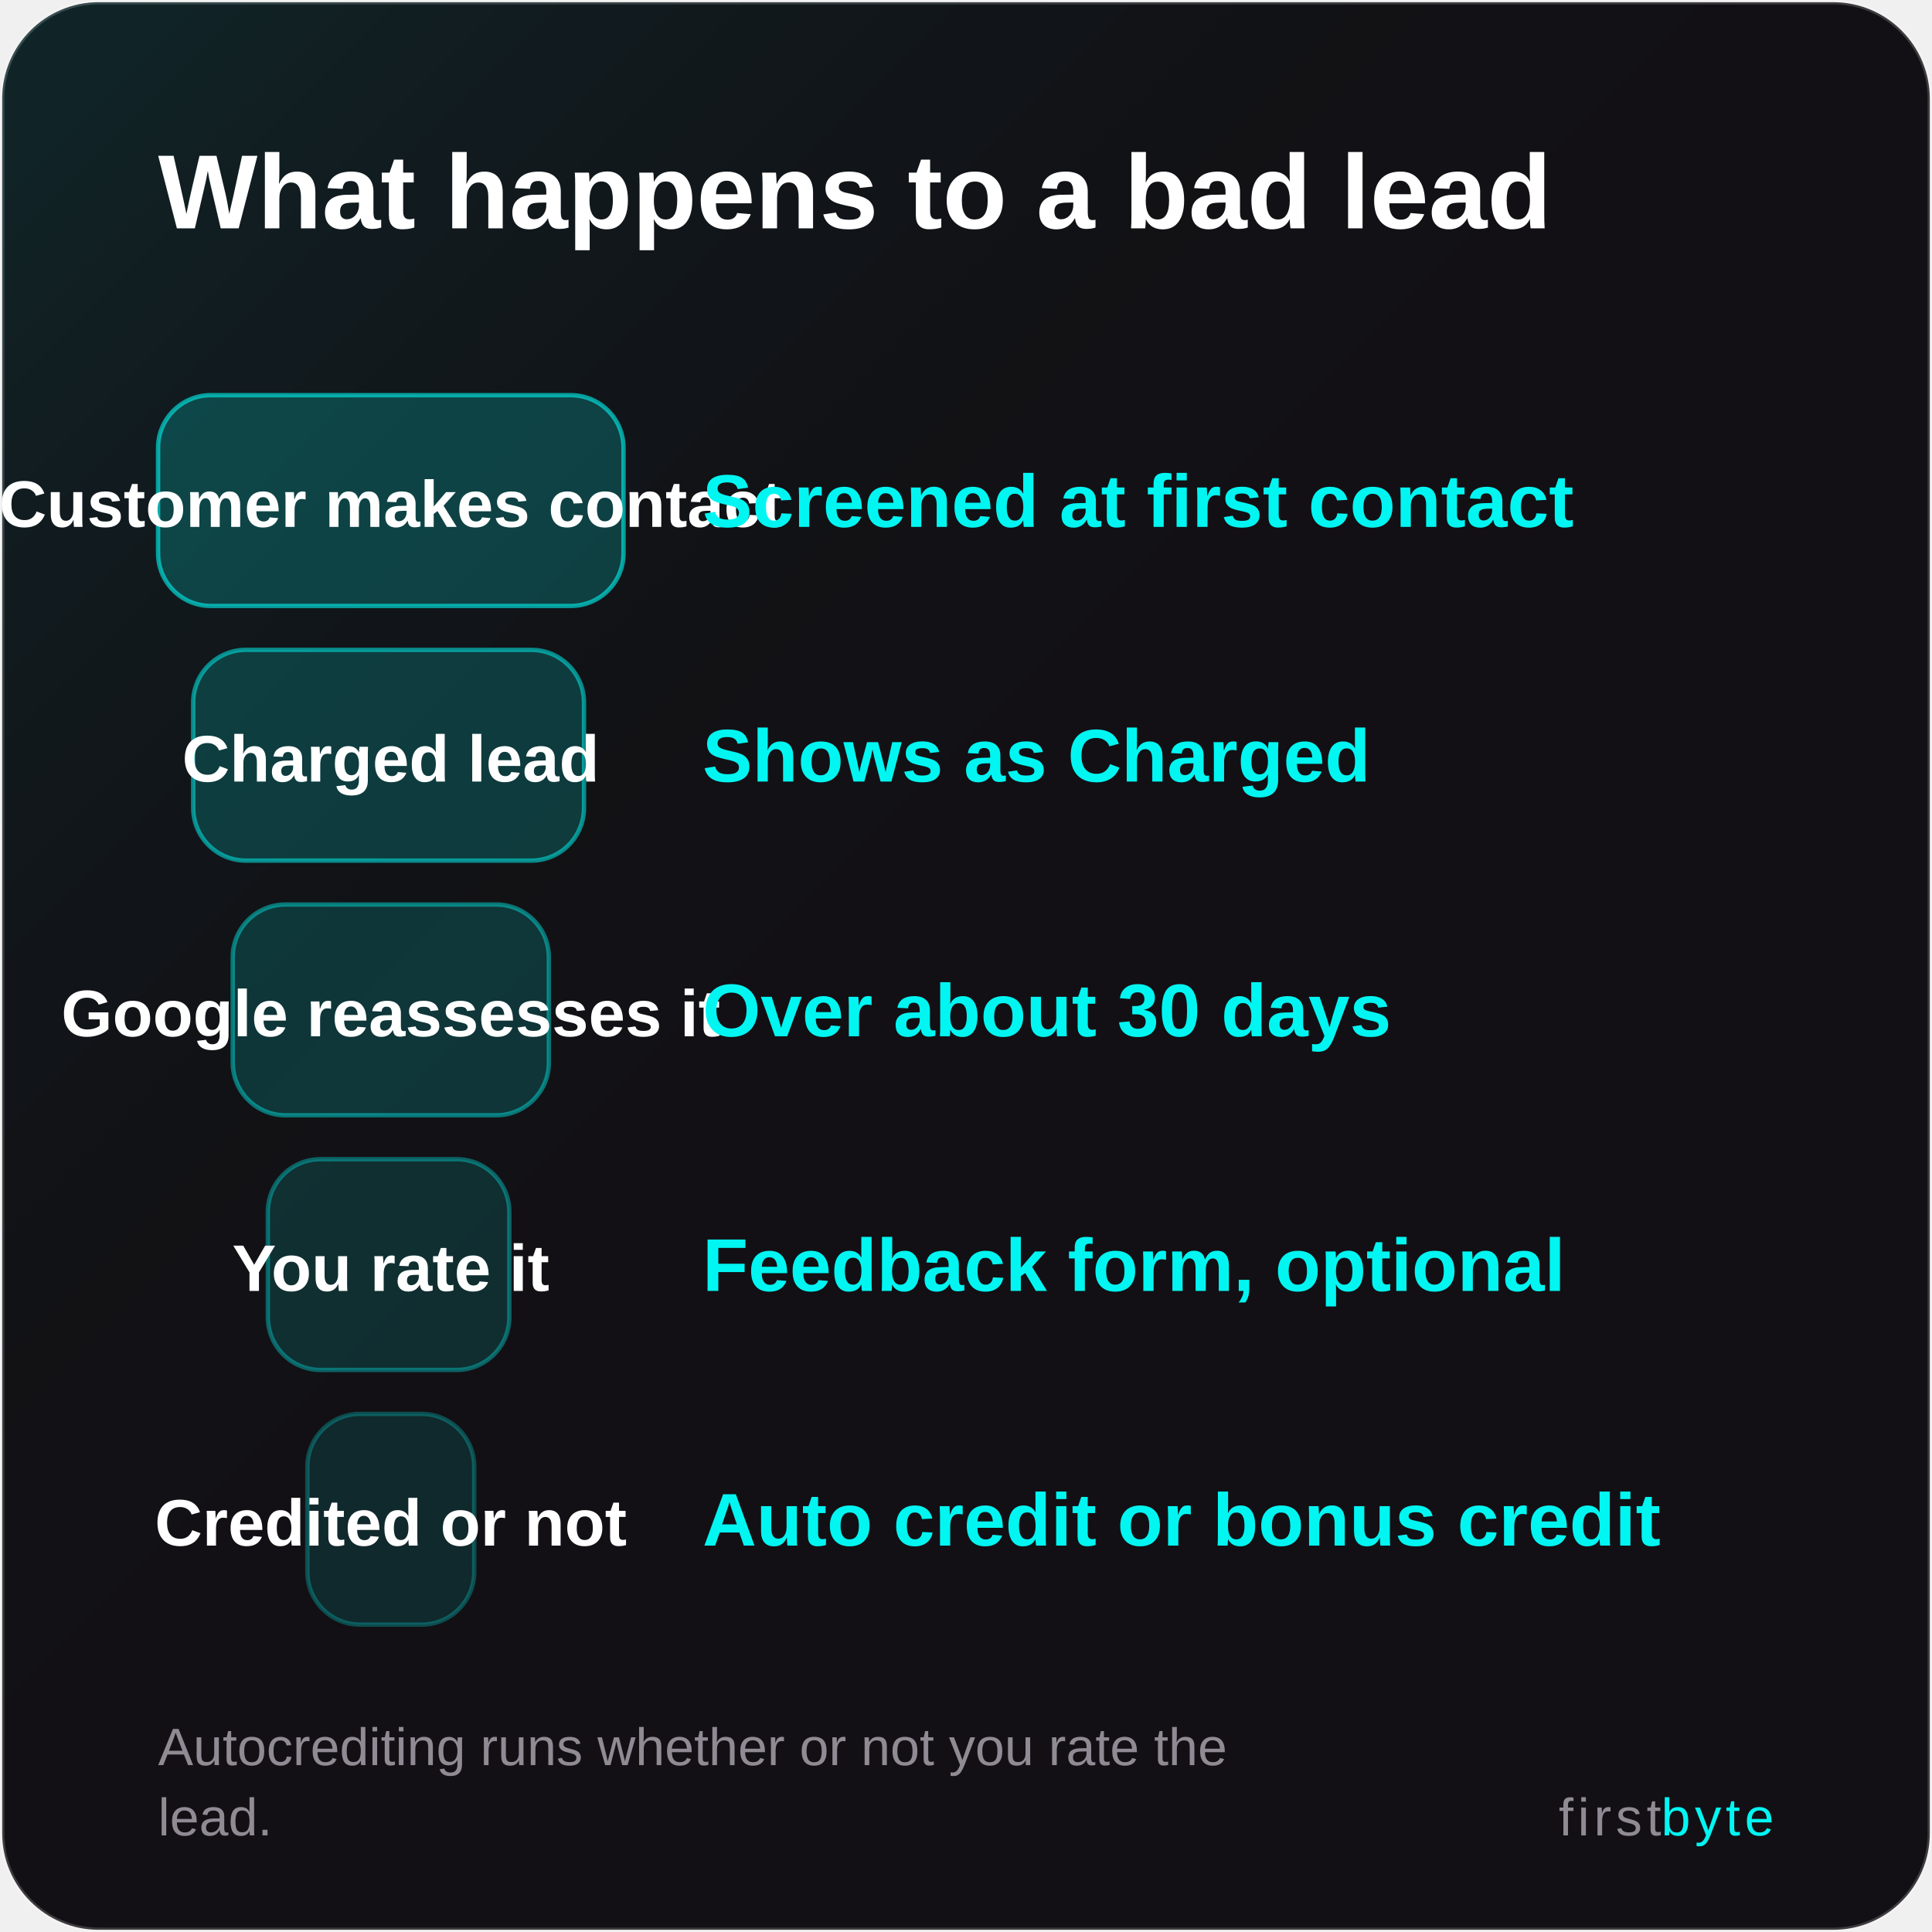
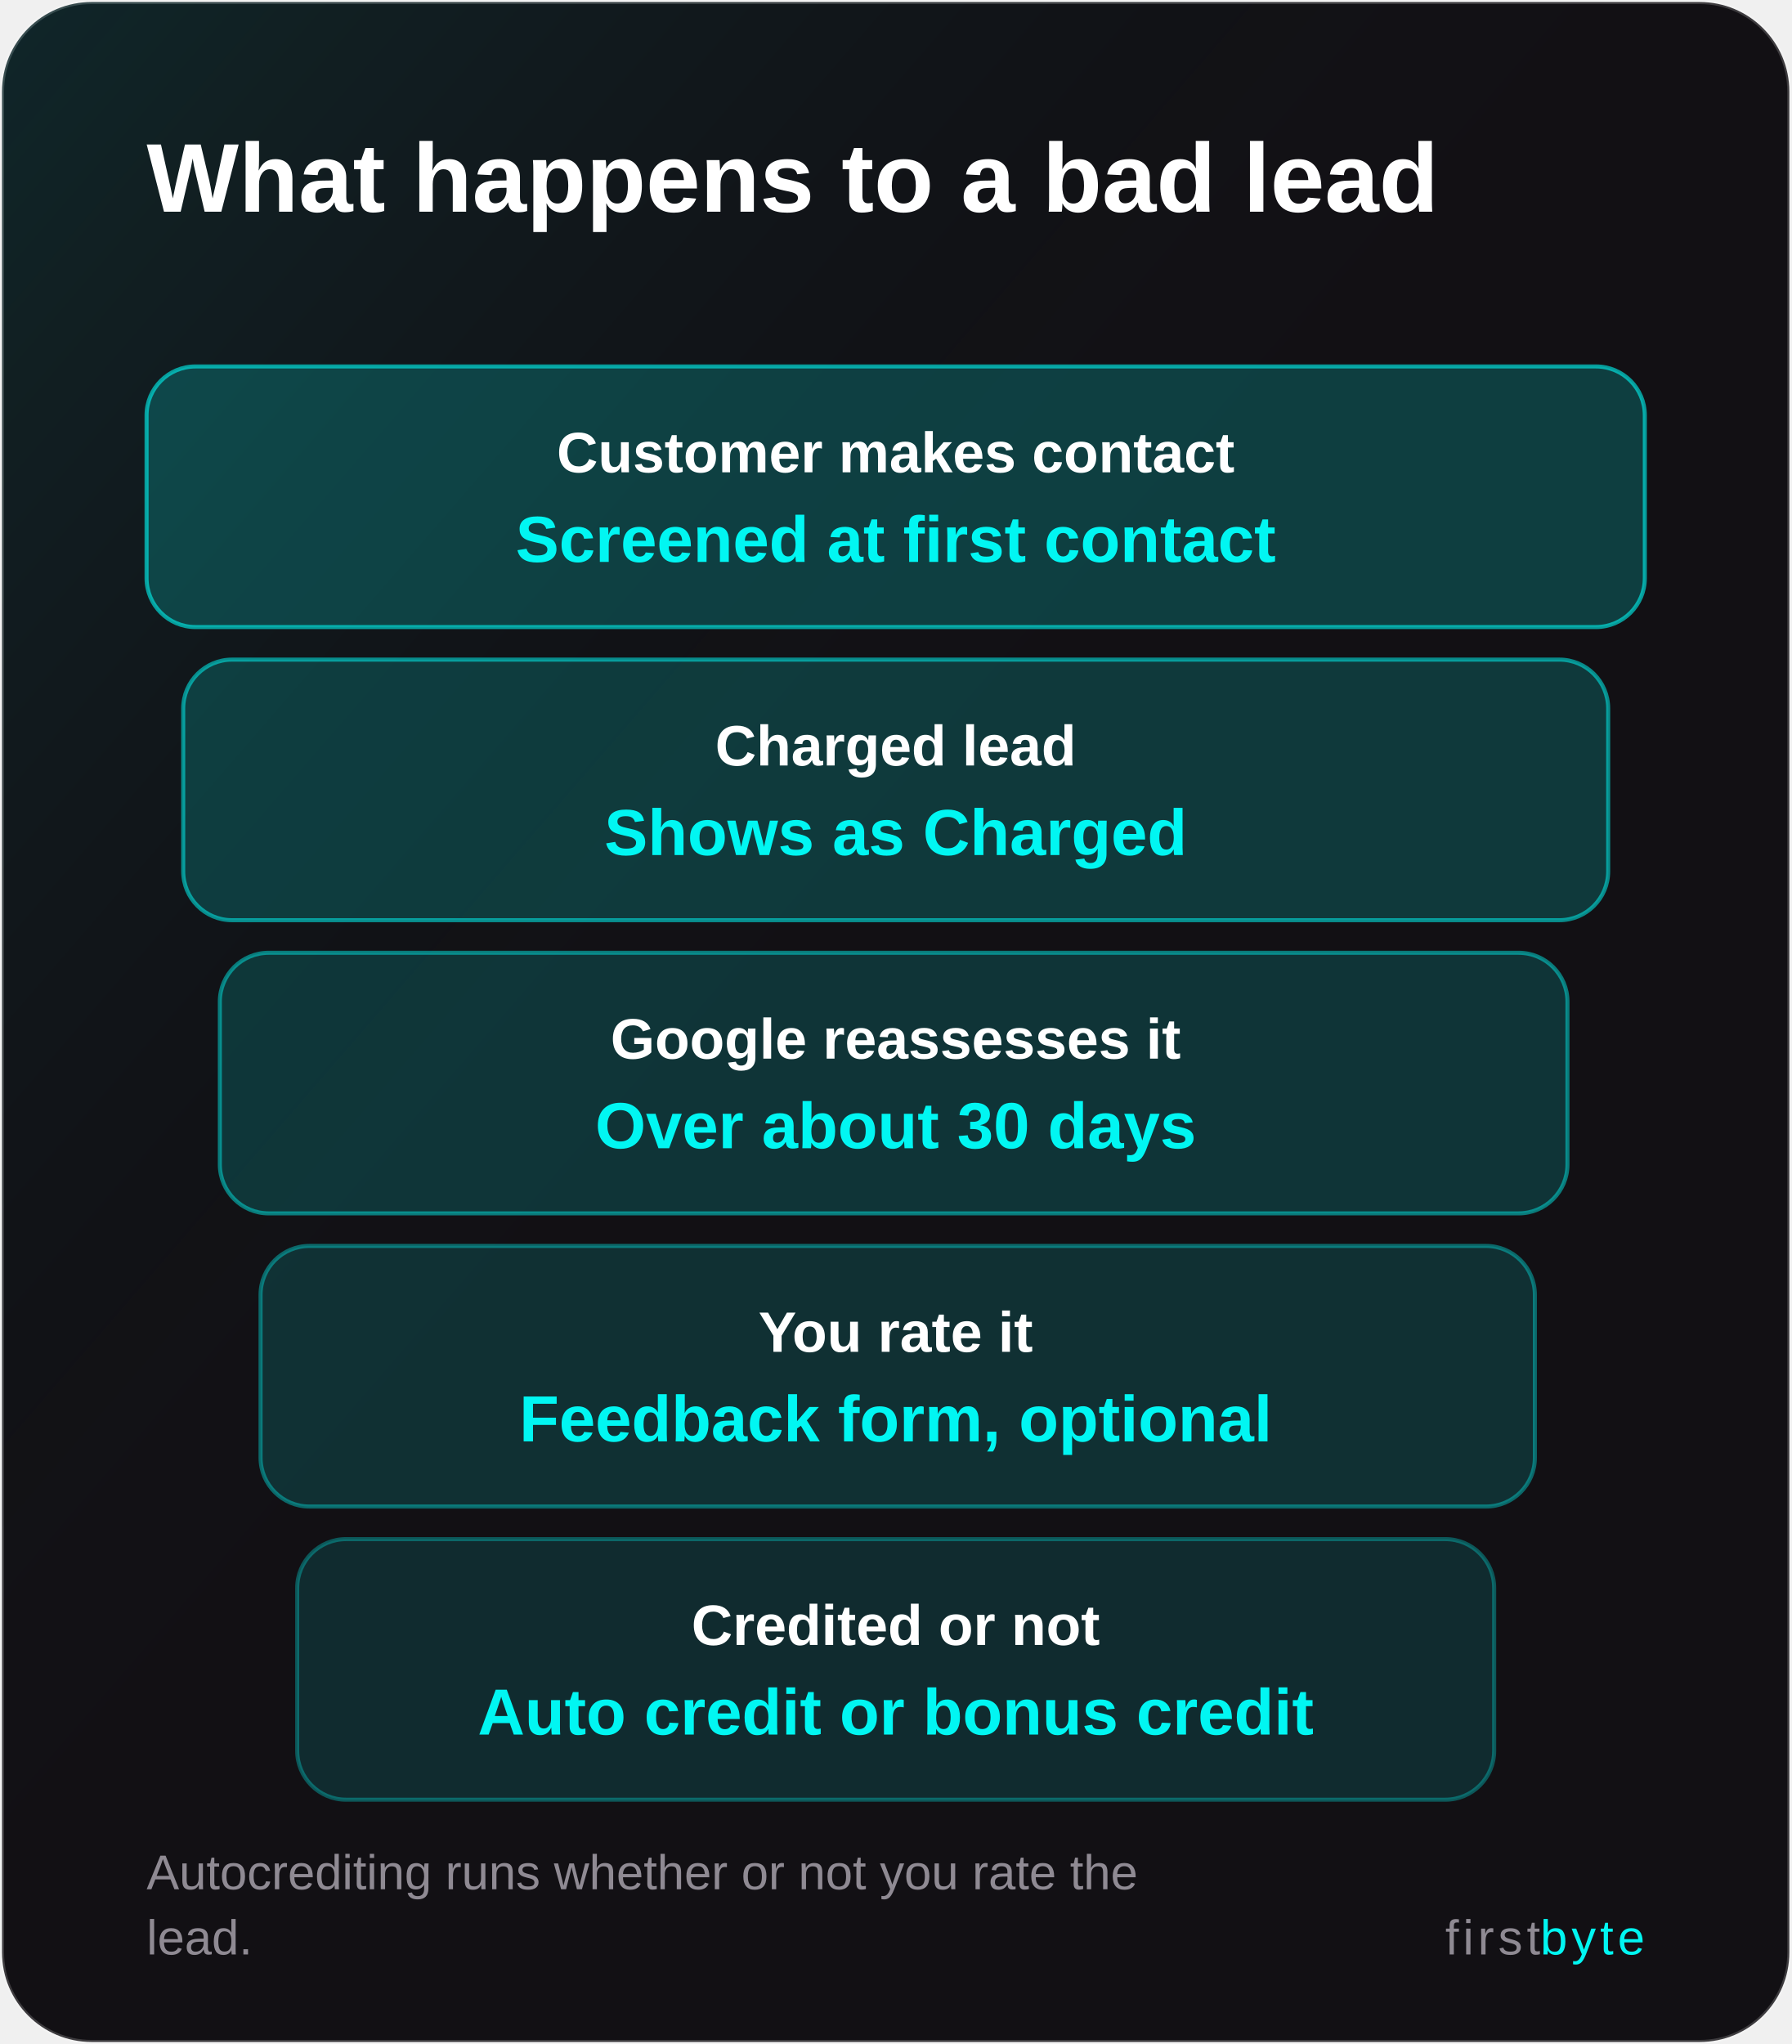
- <svg xmlns="http://www.w3.org/2000/svg" viewBox="0 0 440 440" width="440" height="440" role="img" aria-labelledby="t511360">
+ <svg xmlns="http://www.w3.org/2000/svg" viewBox="0 0 440 502" width="440" height="502" role="img" aria-labelledby="t274583">
  <defs>
-     <linearGradient id="g511360" x1="0" y1="0" x2="1" y2="1">
+     <linearGradient id="g274583" x1="0" y1="0" x2="1" y2="1">
      <stop offset="0" stop-color="#01f6f2" stop-opacity=".10" />
      <stop offset=".5" stop-color="#121014" stop-opacity="0" />
    </linearGradient>
-     <linearGradient id="bar511360" x1="0" y1="0" x2="1" y2="0">
+     <linearGradient id="bar274583" x1="0" y1="0" x2="1" y2="0">
      <stop offset="0" stop-color="#01f6f2" />
      <stop offset="1" stop-color="#3ad7ff" />
    </linearGradient>
  </defs>
-   <rect x=".5" y=".5" width="439" height="439" rx="22" fill="#121014" stroke="rgba(255,255,255,.18)" />
-   <rect x=".5" y=".5" width="439" height="439" rx="22" fill="url(#g511360)" />
+   <rect x=".5" y=".5" width="439" height="501" rx="22" fill="#121014" stroke="rgba(255,255,255,.18)" />
+   <rect x=".5" y=".5" width="439" height="501" rx="22" fill="url(#g274583)" />
  <text x="36" y="52" fill="#ffffff" font-family="'Funnel Display', Figtree, 'Helvetica Neue', Arial, sans-serif" font-size="24" font-weight="600">
    <tspan x="36" dy="0">What happens to a bad lead</tspan>
  </text>
-   <rect x="36" y="90" width="106" height="48" rx="12" fill="#01f6f2" fill-opacity="0.20" stroke="#01f6f2" stroke-opacity="0.60" />
-   <text x="89" y="120" text-anchor="middle" fill="#ffffff" font-family="Figtree, 'Helvetica Neue', Arial, sans-serif" font-size="15" font-weight="600">Customer makes contact</text>
-   <text x="160" y="120" fill="#01f6f2" font-family="'Funnel Display', Figtree, 'Helvetica Neue', Arial, sans-serif" font-size="17" font-weight="600">Screened at first contact</text>
-   <rect x="44" y="148" width="89" height="48" rx="12" fill="#01f6f2" fill-opacity="0.18" stroke="#01f6f2" stroke-opacity="0.52" />
-   <text x="89" y="178" text-anchor="middle" fill="#ffffff" font-family="Figtree, 'Helvetica Neue', Arial, sans-serif" font-size="15" font-weight="600">Charged lead</text>
-   <text x="160" y="178" fill="#01f6f2" font-family="'Funnel Display', Figtree, 'Helvetica Neue', Arial, sans-serif" font-size="17" font-weight="600">Shows as Charged</text>
-   <rect x="53" y="206" width="72" height="48" rx="12" fill="#01f6f2" fill-opacity="0.16" stroke="#01f6f2" stroke-opacity="0.43" />
-   <text x="89" y="236" text-anchor="middle" fill="#ffffff" font-family="Figtree, 'Helvetica Neue', Arial, sans-serif" font-size="15" font-weight="600">Google reassesses it</text>
-   <text x="160" y="236" fill="#01f6f2" font-family="'Funnel Display', Figtree, 'Helvetica Neue', Arial, sans-serif" font-size="17" font-weight="600">Over about 30 days</text>
-   <rect x="61" y="264" width="55" height="48" rx="12" fill="#01f6f2" fill-opacity="0.13" stroke="#01f6f2" stroke-opacity="0.35" />
-   <text x="89" y="294" text-anchor="middle" fill="#ffffff" font-family="Figtree, 'Helvetica Neue', Arial, sans-serif" font-size="15" font-weight="600">You rate it</text>
-   <text x="160" y="294" fill="#01f6f2" font-family="'Funnel Display', Figtree, 'Helvetica Neue', Arial, sans-serif" font-size="17" font-weight="600">Feedback form, optional</text>
-   <rect x="70" y="322" width="38" height="48" rx="12" fill="#01f6f2" fill-opacity="0.11" stroke="#01f6f2" stroke-opacity="0.26" />
-   <text x="89" y="352" text-anchor="middle" fill="#ffffff" font-family="Figtree, 'Helvetica Neue', Arial, sans-serif" font-size="15" font-weight="600">Credited or not</text>
-   <text x="160" y="352" fill="#01f6f2" font-family="'Funnel Display', Figtree, 'Helvetica Neue', Arial, sans-serif" font-size="17" font-weight="600">Auto credit or bonus credit</text>
-   <text x="36" y="402" fill="#8f8a93" font-family="Figtree, 'Helvetica Neue', Arial, sans-serif" font-size="12">
+   <rect x="36" y="90" width="368" height="64" rx="12" fill="#01f6f2" fill-opacity="0.20" stroke="#01f6f2" stroke-opacity="0.60" />
+   <text x="220" y="116" text-anchor="middle" fill="#ffffff" font-family="Figtree, 'Helvetica Neue', Arial, sans-serif" font-size="14" font-weight="600">
+     <tspan x="220" dy="0">Customer makes contact</tspan>
+   </text>
+   <text x="220" y="138" text-anchor="middle" fill="#01f6f2" font-family="'Funnel Display', Figtree, 'Helvetica Neue', Arial, sans-serif" font-size="16" font-weight="600">Screened at first contact</text>
+   <rect x="45" y="162" width="350" height="64" rx="12" fill="#01f6f2" fill-opacity="0.18" stroke="#01f6f2" stroke-opacity="0.53" />
+   <text x="220" y="188" text-anchor="middle" fill="#ffffff" font-family="Figtree, 'Helvetica Neue', Arial, sans-serif" font-size="14" font-weight="600">
+     <tspan x="220" dy="0">Charged lead</tspan>
+   </text>
+   <text x="220" y="210" text-anchor="middle" fill="#01f6f2" font-family="'Funnel Display', Figtree, 'Helvetica Neue', Arial, sans-serif" font-size="16" font-weight="600">Shows as Charged</text>
+   <rect x="54" y="234" width="331" height="64" rx="12" fill="#01f6f2" fill-opacity="0.16" stroke="#01f6f2" stroke-opacity="0.46" />
+   <text x="220" y="260" text-anchor="middle" fill="#ffffff" font-family="Figtree, 'Helvetica Neue', Arial, sans-serif" font-size="14" font-weight="600">
+     <tspan x="220" dy="0">Google reassesses it</tspan>
+   </text>
+   <text x="220" y="282" text-anchor="middle" fill="#01f6f2" font-family="'Funnel Display', Figtree, 'Helvetica Neue', Arial, sans-serif" font-size="16" font-weight="600">Over about 30 days</text>
+   <rect x="64" y="306" width="313" height="64" rx="12" fill="#01f6f2" fill-opacity="0.14" stroke="#01f6f2" stroke-opacity="0.38" />
+   <text x="220" y="332" text-anchor="middle" fill="#ffffff" font-family="Figtree, 'Helvetica Neue', Arial, sans-serif" font-size="14" font-weight="600">
+     <tspan x="220" dy="0">You rate it</tspan>
+   </text>
+   <text x="220" y="354" text-anchor="middle" fill="#01f6f2" font-family="'Funnel Display', Figtree, 'Helvetica Neue', Arial, sans-serif" font-size="16" font-weight="600">Feedback form, optional</text>
+   <rect x="73" y="378" width="294" height="64" rx="12" fill="#01f6f2" fill-opacity="0.12" stroke="#01f6f2" stroke-opacity="0.31" />
+   <text x="220" y="404" text-anchor="middle" fill="#ffffff" font-family="Figtree, 'Helvetica Neue', Arial, sans-serif" font-size="14" font-weight="600">
+     <tspan x="220" dy="0">Credited or not</tspan>
+   </text>
+   <text x="220" y="426" text-anchor="middle" fill="#01f6f2" font-family="'Funnel Display', Figtree, 'Helvetica Neue', Arial, sans-serif" font-size="16" font-weight="600">Auto credit or bonus credit</text>
+   <text x="36" y="464" fill="#8f8a93" font-family="Figtree, 'Helvetica Neue', Arial, sans-serif" font-size="12">
    <tspan x="36" dy="0">Autocrediting runs whether or not you rate the</tspan>
    <tspan x="36" dy="16">lead.</tspan>
  </text>
-   <text x="404" y="418" text-anchor="end" fill="#8f8a93" font-family="'Funnel Display', Figtree, 'Helvetica Neue', Arial, sans-serif" font-size="12" letter-spacing="1">first<tspan fill="#01f6f2">byte</tspan>
+   <text x="404" y="480" text-anchor="end" fill="#8f8a93" font-family="'Funnel Display', Figtree, 'Helvetica Neue', Arial, sans-serif" font-size="12" letter-spacing="1">first<tspan fill="#01f6f2">byte</tspan>
  </text>
</svg>
